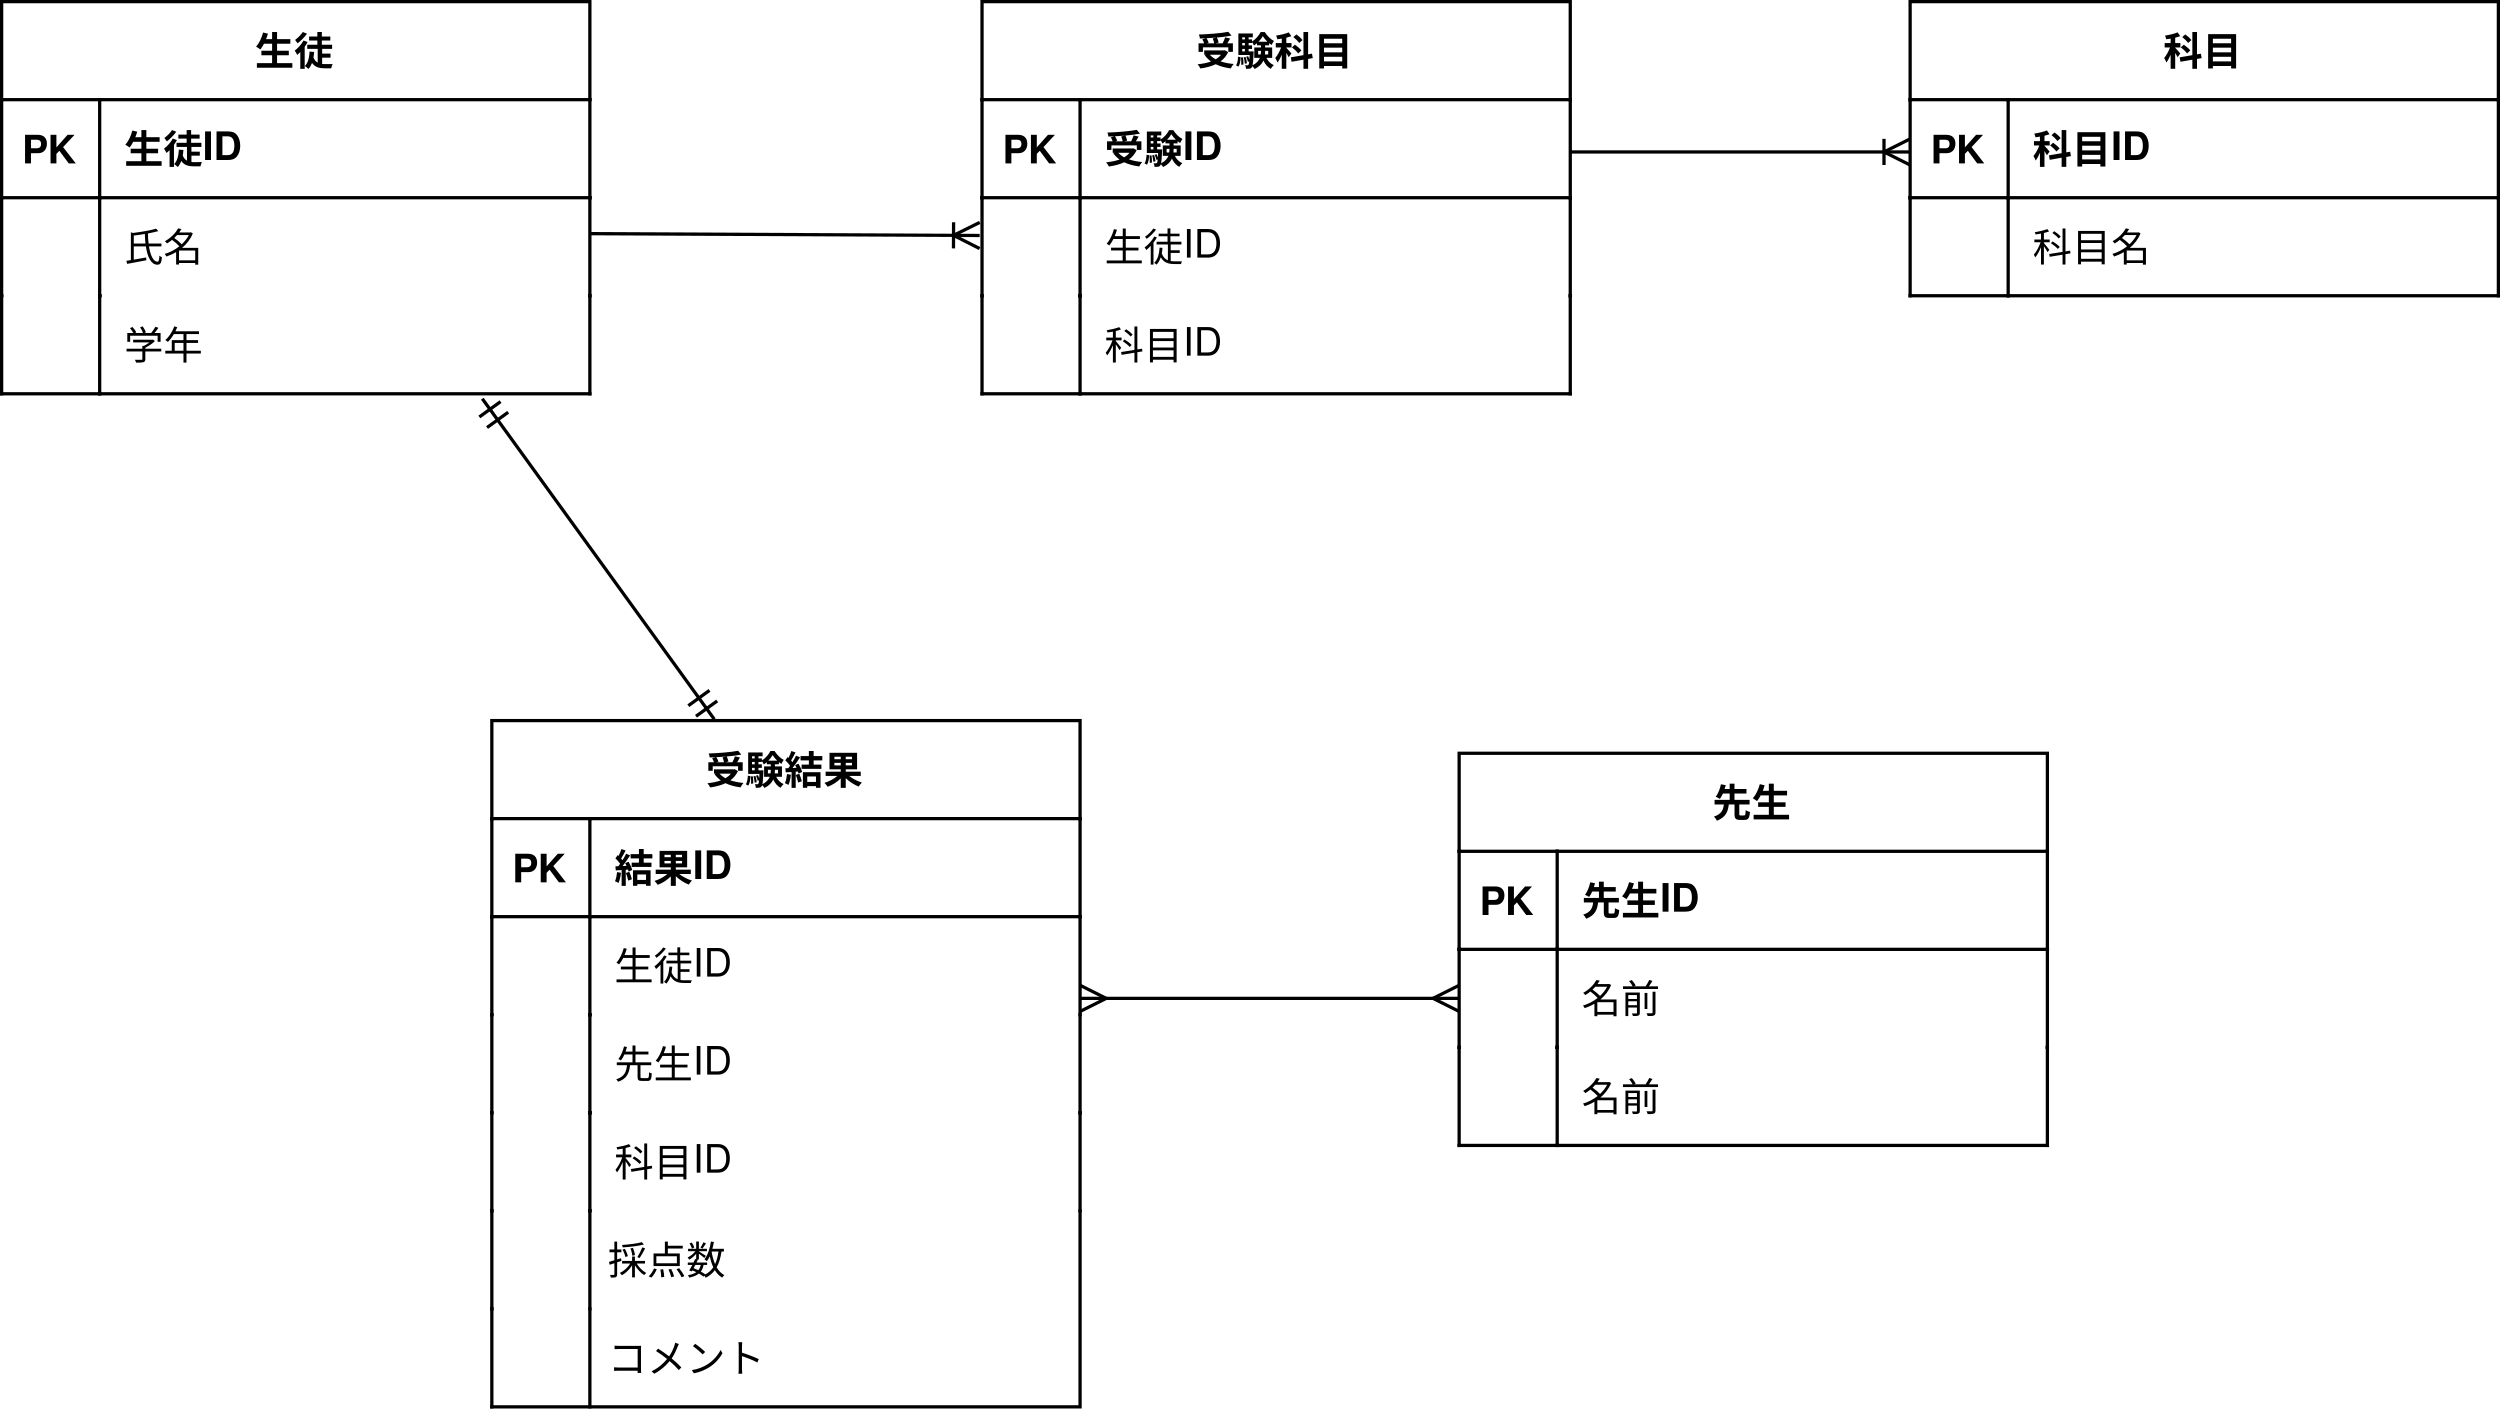
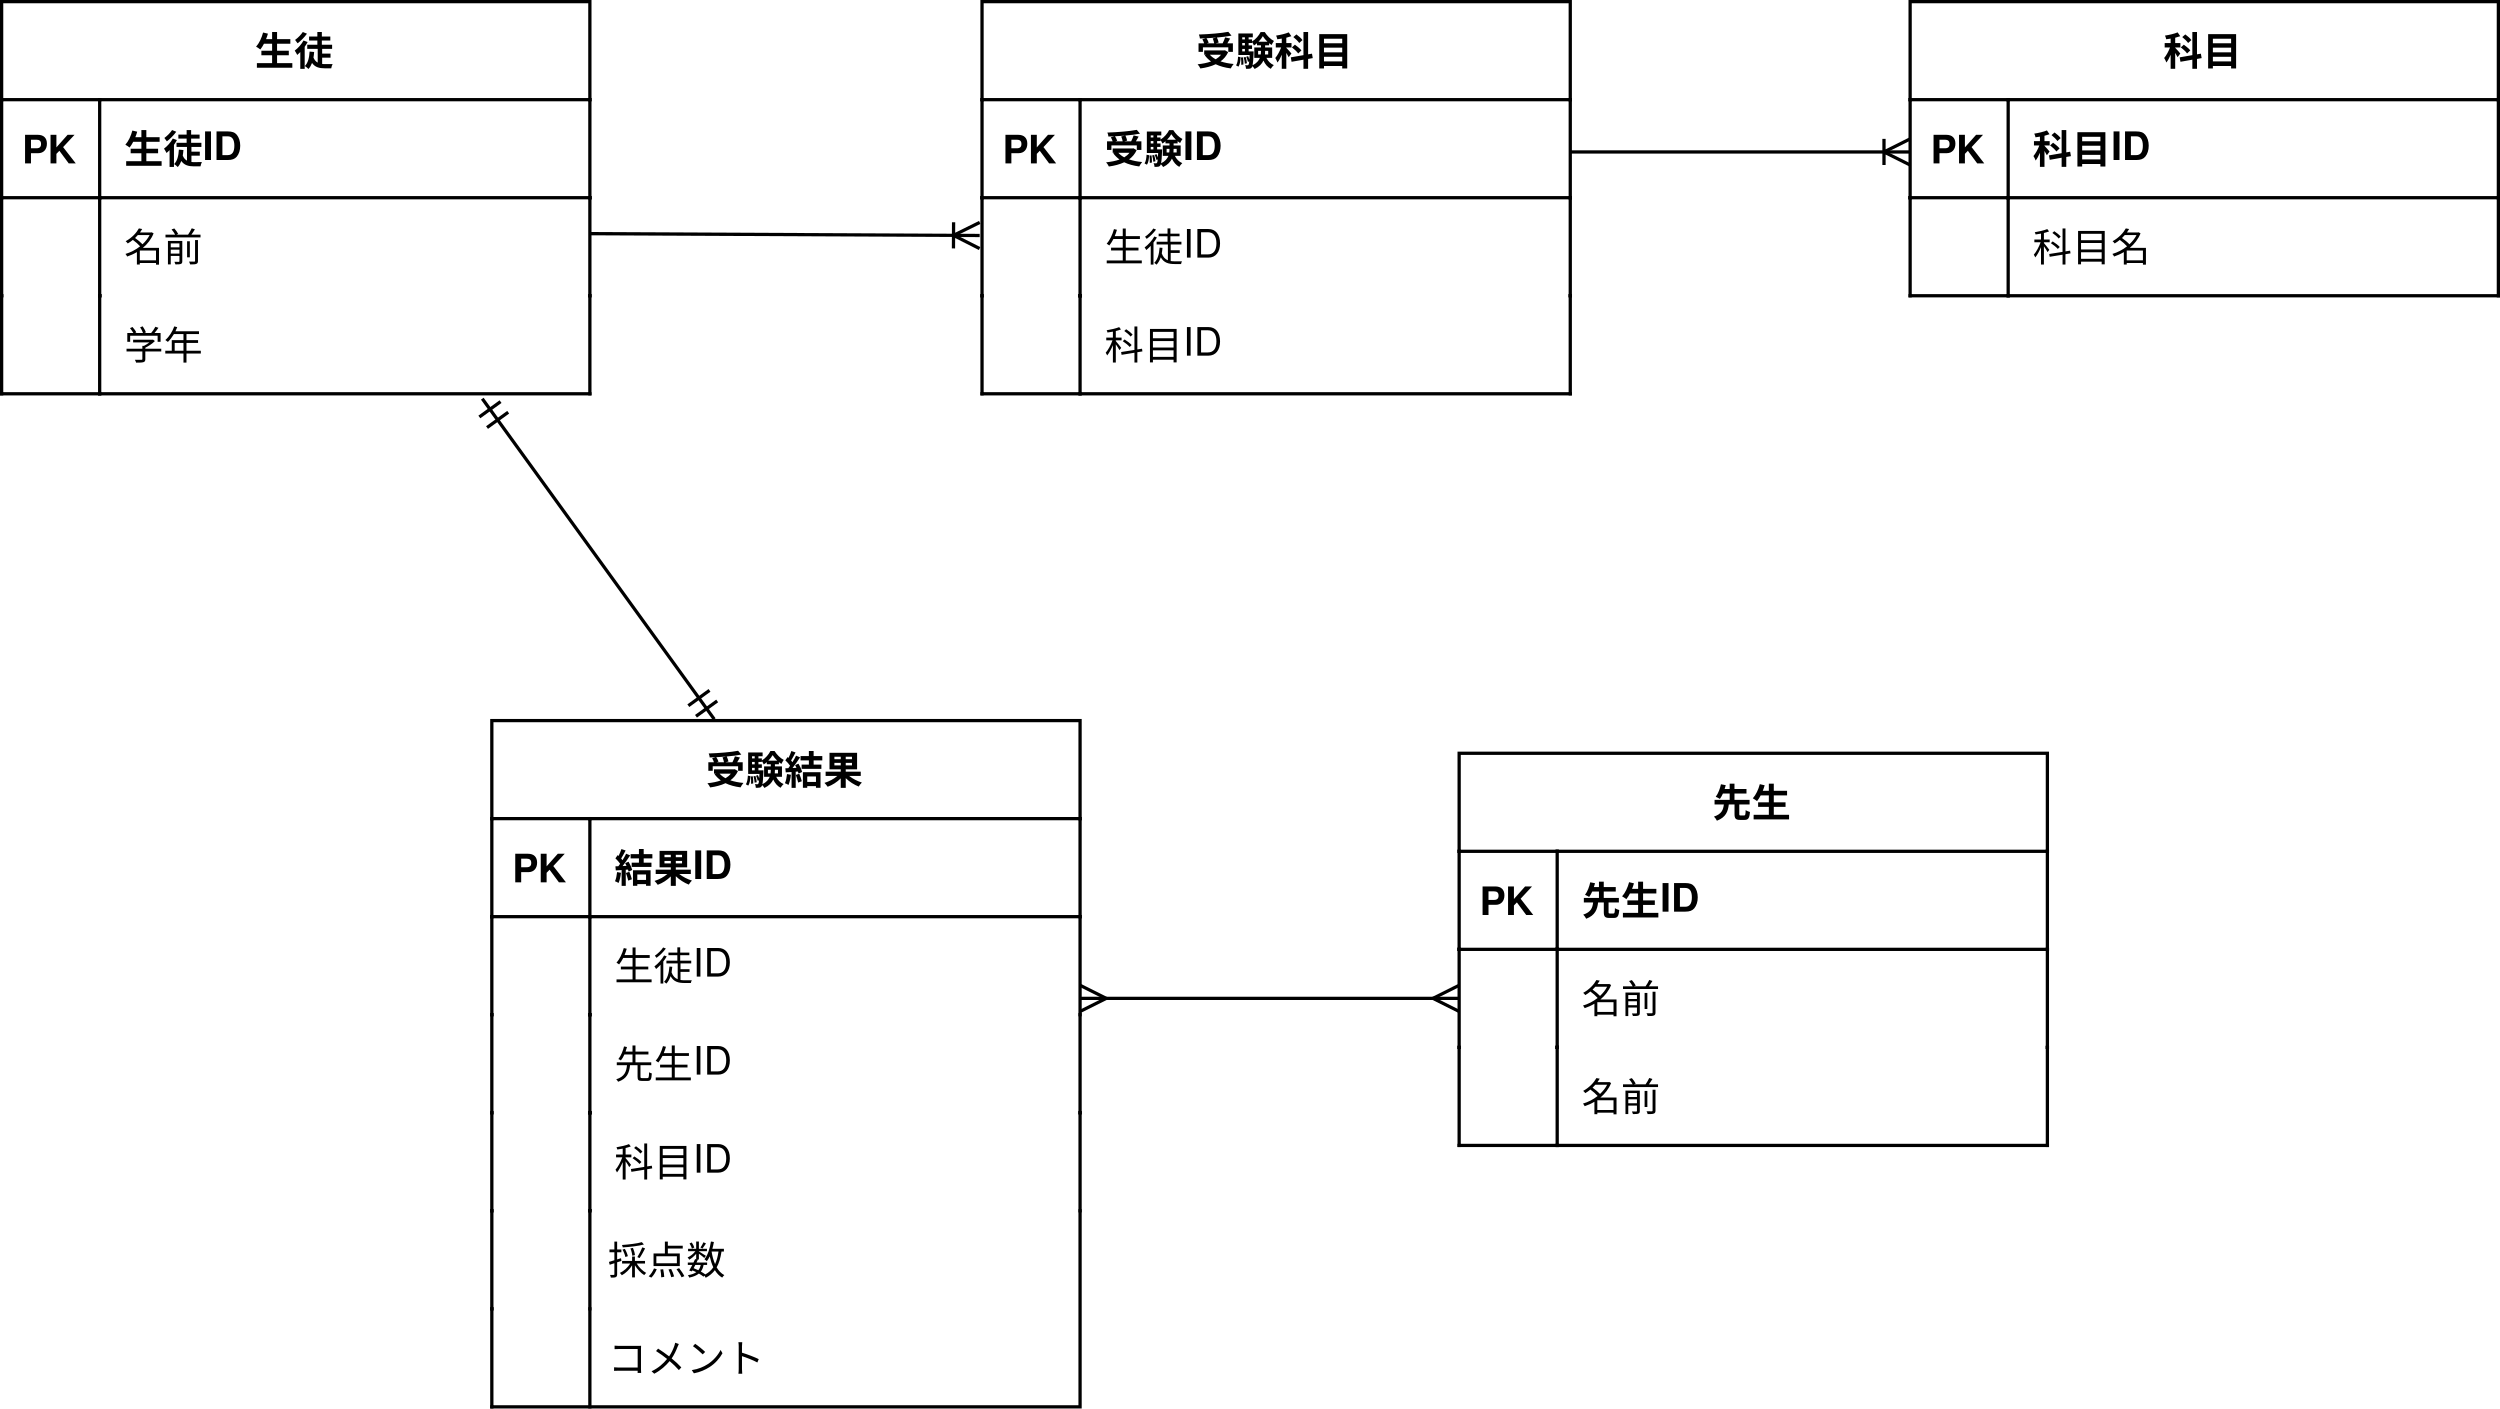
- <svg xmlns="http://www.w3.org/2000/svg" host="65bd71144e" version="1.1" width="765px" height="431px" viewBox="-0.5 -0.5 765 431" content="&lt;mxfile&gt;&lt;diagram id=&quot;rTqVLKV2QJE_o8dWdOVn&quot; name=&quot;ページ1&quot;&gt;7V1tb6M4EP41fLwIMK8fkzS7d7quruqudHcfvcFN0BGIiNsm++vPBvPupCalpBiqqMKDcWCe8eOZsU0UsNwdv8Zwv/0WeShQdNU7KuBO0XUTmOQ/FZyYgJaoYBP7XirSCsF3/xdiQpVJn30PHSoVcRQF2N9XhesoDNEaV2QwjqPXarWnKKh+6x5uUEPwfQ2DpvRv38PbVOrodiH/HfmbbfbNmuWmZ3Ywq8ye5LCFXvRaEoGVApZxFOH0aHdcooDqLtNLet2XM2fzG4tRiEUuYHp/gcEzezZlZSuuobhflJWpLFaKy6oc8Cl7fHLTe3qI4U8qWhwwjDFDCahEQPSOoR+imAi0pBwEcH/wk+qpZOsH3j08Rc84aygrLZ78I/IeU5BoXYLXPWmMFmnjT6Tx7+xm6GkY+JuQHK/JI9NvXMToQO7lHh4wq9FUCtPTC4oxOpZETElfUbRDOD6RKuwsYHidMkNk5dcCfs1hsm0Z+gxoyExukzddoEIOGDB8kEATpIuQPFKLWmyj2P9FgQiY4sowJeVXfxfAkJgq9GqiRZR0zUTdfhAsoyCiWIZRiBpw0kpeHO1/wHiDMBPsIz/EySObC/IhSliqM1Mxyb0uSVkryuRDq8d4GYUHHBOzoW0ggt4roggucLRnjQboKWs/Ziqmxz8jjKPdWax1YaxPVazfwhZ0AK3RgPbhz7PgkqfCPgweCaXBcBOkUCQMBwsoOHhxNZhrra7Oev+KiOaegoSktr7noZCrZSCs5ZJaQUutssYKBbRuDQaEI0KIiYU/h96hAVV+n0LomQLs+cfdjfHM+DGtuzjs4doPN/fplVYNcPMDAK9RaLlbmZ0agFBz3VqANVGzEDWr3VCz1SM12+LQ9tORkedn7YnzsiWsYol42eHwsqUQU3cSXnbJwadn5a7hlZmF3YmF+2Rht0cWzkL+gdOwK6xjiWhY05rYEfqd3ylzK/GPXWVhyMHD4vjKzMMaxx0mOJNR17WVlavMHcUFNESakyhJS2KlhTJfXSbrASSYCC1H/+WpwK5STjfNOWkt3N9Rj6nC+Iu7ajfIQ2lNl3kQiSghzdvCmpdp8OU4xQ0uliM51bERyDxC6y3c6VHTuvphtN5nDkvneOCfPnoSUXtux6Pi9DxUH/aEQw+gS83h03zwrTm8zwwYZ45YEg4f5ZzxmUnjakZEYg6f5o0TNfCisykvJmIPlsYIsW1ezO2AjMEUP3WbFmuROb9BWgw04ydp0mJglCEU4IdQQxt+u0qLtTACmYdjMIVU3YZU7Wm9z7QYkDWkAqMMqYBISDXohV8dYy8zlRu8AZ63BmGR2MPKUtyV4i4v0/0gY61d9FKilOSCcjnCsEw5HgpQuVxjpGpP6CiUywk+c+11wUEgXxYmaJLnvo8TOrr9W+zkfHQbU+YU8CljSmOge36END9K/8Pg+x/VAWY8MWULI5DaEZn2BnUbU7an9T5jSmOI+4WE1D7KLUQGbw+RjEst1PeCLjWHTzuLbs3hfS61yAxMPg4f5f4jk7//yCEfJydzGTj83aDLzOEmJyE4cbgwh2fPRLOTHdK6Jprq64TXW2TYBsXrprjeZeJ1zvTdAOfwewBdZl63OPmVpa7Mk5Sbs1LmiS04Ot1mTJNwJn0BRAuT4BhADVIKgL+GwZyJdwRFNldEUaxdXDUAYCjVOZiOab8xpHzIWrz6hIphXzehcg2pW+9LuLzdmTkGcMA1HQpbRAV8o5A8MqUYZwjhsom8ZQX0uRXxiRPrXNSfv0qR3YlSflthV8OM8It5RNz6yy5ezZ0bxnxuB/3VsK1KfwW8keHD9pTbkyfe7USnLW4AN5jotJtetzQTnbkpj8rxtnmO9/ASKl1NdLYwApkd8czBm2i9oyR5e1rvc6LTlXVPeW7Ho+L07P3eNU5Pl8pScnclXjPbAnKZGdzmLGCaGLxXBu9zmtNusTJpUAye2/GoGNzmJMJGw+AtIJeZwR1OZMaS4SDJgYPkACRZ8eQglzhOG9uYsuJvW1g9K25euc3gGm53WgzlU1ZcCP+8b33qrLgjsFQtSXyk7pmmUwcO7wL22Cj05vSXkUhx9Uhg/RF9g+EpOUFu5J9snKaFf2lhZmbFu2P55F3m1Z3tR8ir/LjSRWXl73ao5KIzYYwCiP0XVGn+Al0/UCspuqmpVbupli16zJo4RM/xGrGrCiQaDTXeSFFvCCeU02jommhNYCWDKMq7FODEaW9IO4cdZ7RbIr9PYwrAqpqCoZrXmYLRaMiYue6HWYPAPuZ39fnf1JmqGlULAKb+hg0kpQcU++RRkum0YfCBXucDW7vOCIDuzrLfoCjampkfxwoCg34LVvD+YsN6nRjYiYIbZkCzy9aR2MtV5oGOPk6btE2LlWmL2kw1WbFojhZOpcLwbE2z7ZnqqMVfdQQhFWZXMpBuOERlbvFnVloGmjszOV/8bqMkxeJnC9PqxW8/gtX/&lt;/diagram&gt;&lt;/mxfile&gt;">
+ <svg xmlns="http://www.w3.org/2000/svg" host="65bd71144e" version="1.1" width="765px" height="431px" viewBox="-0.5 -0.5 765 431" content="&lt;mxfile&gt;&lt;diagram id=&quot;rTqVLKV2QJE_o8dWdOVn&quot; name=&quot;ページ1&quot;&gt;7V1tb6M4EP41fLwIMK8fkzTdO11Xt+qudHcfvcFN0BGIiNsm++vPBvPupCalpBiqqMKDcWCe8eOZsU0UsNwdv8Rwv/0aeShQdNU7KuBO0XUTmOQ/FZyYgJaoYBP7XirSCsF3/xdiQpVJn30PHSoVcRQF2N9XhesoDNEaV2QwjqPXarWnKKh+6x5uUEPwfQ2DpvRv38PbVOrodiH/HfmbbfbNmuWmZ3Ywq8ye5LCFXvRaEoGVApZxFOH0aHdcooDqLtNLet39mbP5jcUoxCIXML2/wOCZPZuyshXXUNx7ZWUqi5XisioHfMoen9z0nh5i+JOKFgcMY8xQAioREL1j6IcoJgItKQcB3B/8pHoq2fqB9wBP0TPOGspKiyf/iLzHFCRal+D1QBqjRdr4E2n8O7sZehoG/iYkx2vyyPQbFzE6kHt5gAfMajSVwvT0gmKMjiURU9IXFO0Qjk+kCjsLGF6nzBBZ+bWAX3OYbFuGPgMaMpPb5E0XqJADBgwfJNAE6SIkj9SiFtso9n9RIAKmuDJMSfnV3wUwJKYKvZpoESVdM1G3HwTLKIgolmEUogactJIXR/sfMN4gzAT7yA9x8sjmgnyIEpbqzFRMcq9LUtaKMvnQ6jFeRuEBx8RsaBuIoPeKKIILHO1ZowF6ytqPmYrp8c8I42h3FmtdGOtTFeu3sAUdQGs0oP3251lwyVNhHwaPhNJguAlSKBKGgwUUHLy4Gsy1VldnvX9FRHNPQUJSW9/zUMjVMhDWckmtoKVWWWOFAlq3BgPCESHExMKfQ+/QgCq/TyH0TAH2/OPuxnhm/JjWXRz2cO2Hm4f0SqsGuPkBgNcotNytzE4NQKi5bi3AmqhZiJrVbqjZ6pGabXFo++nIyPOz9sR52RJWsUS87HB42VRcVXHu6IHj0oNPzspdwyszC7sTC/fJwm6PLJyF/AOnYVdYxxLRsKY1sSP0O79T5lbiH7vKwpCDh8XxlZmHNY47TMfbe8W1lZWrzB3FBTREmpMoSUtipYUyX10m6wEkmAgtR//lqcCuUk43zTlpLdzfUY+pwviLu2o3yENpTZd5EIkoIc3bwpqXafDlOMUNLpYjOdWxEcg8Qust3OlR07r6YbTeZw5L53jgnz56ElF7bsej4vQ8VB/2hEMPoEvN4dN88K05vM8MGGeOWBIOH+Wc8ZlJ42pGRGIOn+aNEzXworMpLyZiD5bGCLFtXsztgIzBFD91mxZrkTm/QVoMNOMnadJiYJQhFOCHUEMbfrtKi7UwApmHYzCFVN2GVO1pvc+0GJA1pAKjDKmASEhVrAD75NTeA/YyU7nBG+B5axAWiT2sLMVdKe7yMt0PMtbaRS8lSkkuKJcjDMuU46EAlcs1Rqr2hI5CuZzgM9deFxwE8mVhgiZ57vs4oaPbv8VOzke3MWVOAZ8ypjQGuudHSPOj9D8Mvv9RHWDGE1O2MAKpHZFpb1C3MWV7Wu8zpjSGuF9ISO2j3EJk8PYQybjUQn0v6FJz+LSz6NYc3udSi8zA5OPwUe4/Mvn7jxzycXIyl4HD3w26zBxuchKCE4cLc3j2TDQ72SGta6Kpvk54vUWGbVC8borrXSZe50zfDXAOvwfQZeZ1i5NfWerKPEm5OStlntiCo9NtxjQJR2I2tY1JcAygBikFwF/DYM7EO4IimyuiKNYurhoAMJTqHEzHtN8YUj5kLV59QsWwr5tQuYbUrfclXN7uzBwDOOCaDoUtogK+UUgemVKMM4Rw2UTesgL63Ir4xIl1LurPX6XI7kQpv62wq2FG+MU8Im79ZRev5s4NYz63g/5q2FalvwLeyPBhe8rtyRPvdqLTFjeAG0x02k2vW5qJztyUR+V42zzHe3gJla4mOlsYgcyOeObgTbTeUZK8Pa33OdHpyrqnPLfjUXF69n5v6V6W2DHkMjO4zVnANDF4rwze5zSn3WJl0qAYPLfjUTG4zUmEjYbBW0AuM4M7nMiMJcNBkgMHyQFIsuLJQS5xnDa2MWXF37awelbcvHKbwTXc7rQYyqesuBD+ed/61FlxR2CpWpL4SN0zTacOHN4F7LFR6M3pLyOR4uqRwPoj+grDU3KC3Mg/2ThNC//SwszMinfH8sm7zKs724+QV/lxpYvKyt/tUMlFZ8IYBRD7L6jS/AW6/katpOimplbtplq26DFr4hA9x2vEriqQaDTUeCNFvSGcUE6joWuiNYGVDKIo71KAE6e9Ie0cdpzRbon8Po0pAKtqCoZqXmcKRqMhY+a6H2YNAvuY39Xnf1NnqmpULQCY+hs2kJS+odgnj5JMpw2DD/Q6H9jadUYAdHeW/QZF0dbM/DhWEBj0W7CC9xcb1uvEwE4U3DADml22jsRerjIPdPRx2qRtWqxMW9RmqsmKRXO0cCoVhmdrmm3PVEct/qojCKkwu5KBdMMhKnOLP7PSMtDcmcn54ncbJSkWP1uYVi9++xGs/gc=&lt;/diagram&gt;&lt;/mxfile&gt;">
  <defs>
    <clipPath id="mx-clip-0-30-30-30-0">
      <rect x="0" y="30" width="30" height="30" />
    </clipPath>
    <clipPath id="mx-clip-36-30-144-30-0">
      <rect x="36" y="30" width="144" height="30" />
    </clipPath>
    <clipPath id="mx-clip-36-60-144-30-0">
      <rect x="36" y="60" width="144" height="30" />
    </clipPath>
    <clipPath id="mx-clip-36-90-144-30-0">
      <rect x="36" y="90" width="144" height="30" />
    </clipPath>
    <clipPath id="mx-clip-300-30-30-30-0">
      <rect x="300" y="30" width="30" height="30" />
    </clipPath>
    <clipPath id="mx-clip-336-30-144-30-0">
      <rect x="336" y="30" width="144" height="30" />
    </clipPath>
    <clipPath id="mx-clip-336-60-144-30-0">
      <rect x="336" y="60" width="144" height="30" />
    </clipPath>
    <clipPath id="mx-clip-336-90-144-30-0">
      <rect x="336" y="90" width="144" height="30" />
    </clipPath>
    <clipPath id="mx-clip-584-30-30-30-0">
      <rect x="584" y="30" width="30" height="30" />
    </clipPath>
    <clipPath id="mx-clip-620-30-144-30-0">
      <rect x="620" y="30" width="144" height="30" />
    </clipPath>
    <clipPath id="mx-clip-620-60-144-30-0">
      <rect x="620" y="60" width="144" height="30" />
    </clipPath>
    <clipPath id="mx-clip-150-250-30-30-0">
      <rect x="150" y="250" width="30" height="30" />
    </clipPath>
    <clipPath id="mx-clip-186-250-144-30-0">
      <rect x="186" y="250" width="144" height="30" />
    </clipPath>
    <clipPath id="mx-clip-186-280-144-30-0">
      <rect x="186" y="280" width="144" height="30" />
    </clipPath>
    <clipPath id="mx-clip-186-310-144-30-0">
      <rect x="186" y="310" width="144" height="30" />
    </clipPath>
    <clipPath id="mx-clip-186-340-144-30-0">
      <rect x="186" y="340" width="144" height="30" />
    </clipPath>
    <clipPath id="mx-clip-446-260-30-30-0">
      <rect x="446" y="260" width="30" height="30" />
    </clipPath>
    <clipPath id="mx-clip-482-260-144-30-0">
      <rect x="482" y="260" width="144" height="30" />
    </clipPath>
    <clipPath id="mx-clip-482-290-144-30-0">
      <rect x="482" y="290" width="144" height="30" />
    </clipPath>
    <clipPath id="mx-clip-482-320-144-30-0">
      <rect x="482" y="320" width="144" height="30" />
    </clipPath>
  </defs>
  <g>
    <path d="M 0 30 L 0 0 L 180 0 L 180 30" fill="rgb(255, 255, 255)" stroke="rgb(0, 0, 0)" stroke-miterlimit="10" pointer-events="all" />
    <path d="M 0 30 L 0 120 L 180 120 L 180 30" fill="none" stroke="rgb(0, 0, 0)" stroke-miterlimit="10" pointer-events="none" />
    <path d="M 0 30 L 180 30" fill="none" stroke="rgb(0, 0, 0)" stroke-miterlimit="10" pointer-events="none" />
    <path d="M 30 30 L 30 60 L 30 90 L 30 120" fill="none" stroke="rgb(0, 0, 0)" stroke-miterlimit="10" pointer-events="none" />
    <g fill="rgb(0, 0, 0)" font-family="Helvetica" font-weight="bold" pointer-events="none" text-anchor="middle" font-size="12px">
      <text x="89.5" y="19.5">
                生徒
            </text>
    </g>
    <path d="M 0 30 M 180 30 M 180 60 L 0 60" fill="none" stroke="rgb(0, 0, 0)" stroke-linecap="square" stroke-miterlimit="10" pointer-events="none" />
    <path d="M 0 30 M 30 30 M 30 60 M 0 60" fill="none" stroke="rgb(0, 0, 0)" stroke-linecap="square" stroke-miterlimit="10" pointer-events="none" />
    <g fill="rgb(0, 0, 0)" font-family="Helvetica" font-weight="bold" pointer-events="none" clip-path="url(#mx-clip-0-30-30-30-0)" text-anchor="middle" font-size="12px">
      <text x="14.5" y="49.5">
                PK
            </text>
    </g>
    <path d="M 30 30 M 180 30 M 180 60 M 30 60" fill="none" stroke="rgb(0, 0, 0)" stroke-linecap="square" stroke-miterlimit="10" pointer-events="none" />
    <g fill="rgb(0, 0, 0)" font-family="Helvetica" font-weight="bold" text-decoration="underline" pointer-events="none" clip-path="url(#mx-clip-36-30-144-30-0)" font-size="12px">
      <text x="37.5" y="49.5">
                生徒ID
            </text>
    </g>
    <path d="M 0 60 M 30 60 M 30 90 M 0 90" fill="none" stroke="rgb(0, 0, 0)" stroke-linecap="square" stroke-miterlimit="10" pointer-events="none" />
    <path d="M 30 60 M 180 60 M 180 90 M 30 90" fill="none" stroke="rgb(0, 0, 0)" stroke-linecap="square" stroke-miterlimit="10" pointer-events="none" />
    <g fill="rgb(0, 0, 0)" font-family="Helvetica" pointer-events="none" clip-path="url(#mx-clip-36-60-144-30-0)" font-size="12px">
      <text x="37.5" y="79.5">
-                 氏名
+                 名前
            </text>
    </g>
    <path d="M 0 90 M 30 90 M 30 120 M 0 120" fill="none" stroke="rgb(0, 0, 0)" stroke-linecap="square" stroke-miterlimit="10" pointer-events="none" />
    <path d="M 30 90 M 180 90 M 180 120 M 30 120" fill="none" stroke="rgb(0, 0, 0)" stroke-linecap="square" stroke-miterlimit="10" pointer-events="none" />
    <g fill="rgb(0, 0, 0)" font-family="Helvetica" pointer-events="none" clip-path="url(#mx-clip-36-90-144-30-0)" font-size="12px">
      <text x="37.5" y="109.5">
                学年
            </text>
    </g>
    <path d="M 300 30 L 300 0 L 480 0 L 480 30" fill="rgb(255, 255, 255)" stroke="rgb(0, 0, 0)" stroke-miterlimit="10" pointer-events="none" />
    <path d="M 300 30 L 300 120 L 480 120 L 480 30" fill="none" stroke="rgb(0, 0, 0)" stroke-miterlimit="10" pointer-events="none" />
    <path d="M 300 30 L 480 30" fill="none" stroke="rgb(0, 0, 0)" stroke-miterlimit="10" pointer-events="none" />
    <path d="M 330 30 L 330 60 L 330 90 L 330 120" fill="none" stroke="rgb(0, 0, 0)" stroke-miterlimit="10" pointer-events="none" />
    <g fill="rgb(0, 0, 0)" font-family="Helvetica" font-weight="bold" pointer-events="none" text-anchor="middle" font-size="12px">
      <text x="389.5" y="19.5">
                受験科目
            </text>
    </g>
    <path d="M 300 30 M 480 30 M 480 60 L 300 60" fill="none" stroke="rgb(0, 0, 0)" stroke-linecap="square" stroke-miterlimit="10" pointer-events="none" />
    <path d="M 300 30 M 330 30 M 330 60 M 300 60" fill="none" stroke="rgb(0, 0, 0)" stroke-linecap="square" stroke-miterlimit="10" pointer-events="none" />
    <g fill="rgb(0, 0, 0)" font-family="Helvetica" font-weight="bold" pointer-events="none" clip-path="url(#mx-clip-300-30-30-30-0)" text-anchor="middle" font-size="12px">
      <text x="314.5" y="49.5">
                PK
            </text>
    </g>
    <path d="M 330 30 M 480 30 M 480 60 M 330 60" fill="none" stroke="rgb(0, 0, 0)" stroke-linecap="square" stroke-miterlimit="10" pointer-events="none" />
    <g fill="rgb(0, 0, 0)" font-family="Helvetica" font-weight="bold" text-decoration="underline" pointer-events="none" clip-path="url(#mx-clip-336-30-144-30-0)" font-size="12px">
      <text x="337.5" y="49.5">
                受験ID
            </text>
    </g>
    <path d="M 300 60 M 330 60 M 330 90 M 300 90" fill="none" stroke="rgb(0, 0, 0)" stroke-linecap="square" stroke-miterlimit="10" pointer-events="none" />
    <path d="M 330 60 M 480 60 M 480 90 M 330 90" fill="none" stroke="rgb(0, 0, 0)" stroke-linecap="square" stroke-miterlimit="10" pointer-events="none" />
    <g fill="rgb(0, 0, 0)" font-family="Helvetica" pointer-events="none" clip-path="url(#mx-clip-336-60-144-30-0)" font-size="12px">
      <text x="337.5" y="79.5">
                生徒ID
            </text>
    </g>
    <path d="M 300 90 M 330 90 M 330 120 M 300 120" fill="none" stroke="rgb(0, 0, 0)" stroke-linecap="square" stroke-miterlimit="10" pointer-events="none" />
    <path d="M 330 90 M 480 90 M 480 120 M 330 120" fill="none" stroke="rgb(0, 0, 0)" stroke-linecap="square" stroke-miterlimit="10" pointer-events="none" />
    <g fill="rgb(0, 0, 0)" font-family="Helvetica" pointer-events="none" clip-path="url(#mx-clip-336-90-144-30-0)" font-size="12px">
      <text x="337.5" y="109.5">
                科目ID
            </text>
    </g>
    <path d="M 584 30 L 584 0 L 764 0 L 764 30" fill="rgb(255, 255, 255)" stroke="rgb(0, 0, 0)" stroke-miterlimit="10" pointer-events="none" />
    <path d="M 584 30 L 584 90 L 764 90 L 764 30" fill="none" stroke="rgb(0, 0, 0)" stroke-miterlimit="10" pointer-events="none" />
    <path d="M 584 30 L 764 30" fill="none" stroke="rgb(0, 0, 0)" stroke-miterlimit="10" pointer-events="none" />
    <path d="M 614 30 L 614 60 L 614 90" fill="none" stroke="rgb(0, 0, 0)" stroke-miterlimit="10" pointer-events="none" />
    <g fill="rgb(0, 0, 0)" font-family="Helvetica" font-weight="bold" pointer-events="none" text-anchor="middle" font-size="12px">
      <text x="673.5" y="19.5">
                科目
            </text>
    </g>
    <path d="M 584 30 M 764 30 M 764 60 L 584 60" fill="none" stroke="rgb(0, 0, 0)" stroke-linecap="square" stroke-miterlimit="10" pointer-events="none" />
    <path d="M 584 30 M 614 30 M 614 60 M 584 60" fill="none" stroke="rgb(0, 0, 0)" stroke-linecap="square" stroke-miterlimit="10" pointer-events="none" />
    <g fill="rgb(0, 0, 0)" font-family="Helvetica" font-weight="bold" pointer-events="none" clip-path="url(#mx-clip-584-30-30-30-0)" text-anchor="middle" font-size="12px">
      <text x="598.5" y="49.5">
                PK
            </text>
    </g>
    <path d="M 614 30 M 764 30 M 764 60 M 614 60" fill="none" stroke="rgb(0, 0, 0)" stroke-linecap="square" stroke-miterlimit="10" pointer-events="none" />
    <g fill="rgb(0, 0, 0)" font-family="Helvetica" font-weight="bold" text-decoration="underline" pointer-events="none" clip-path="url(#mx-clip-620-30-144-30-0)" font-size="12px">
      <text x="621.5" y="49.5">
                科目ID
            </text>
    </g>
    <path d="M 584 60 M 614 60 M 614 90 M 584 90" fill="none" stroke="rgb(0, 0, 0)" stroke-linecap="square" stroke-miterlimit="10" pointer-events="none" />
    <path d="M 614 60 M 764 60 M 764 90 M 614 90" fill="none" stroke="rgb(0, 0, 0)" stroke-linecap="square" stroke-miterlimit="10" pointer-events="none" />
    <g fill="rgb(0, 0, 0)" font-family="Helvetica" pointer-events="none" clip-path="url(#mx-clip-620-60-144-30-0)" font-size="12px">
      <text x="621.5" y="79.5">
                科目名
            </text>
    </g>
    <path d="M 150 250 L 150 220 L 330 220 L 330 250" fill="rgb(255, 255, 255)" stroke="rgb(0, 0, 0)" stroke-miterlimit="10" pointer-events="none" />
    <path d="M 150 250 L 150 430 L 330 430 L 330 250" fill="none" stroke="rgb(0, 0, 0)" stroke-miterlimit="10" pointer-events="none" />
    <path d="M 150 250 L 330 250" fill="none" stroke="rgb(0, 0, 0)" stroke-miterlimit="10" pointer-events="none" />
    <path d="M 180 250 L 180 280 L 180 310 L 180 340 L 180 370" fill="none" stroke="rgb(0, 0, 0)" stroke-miterlimit="10" pointer-events="none" />
    <g fill="rgb(0, 0, 0)" font-family="Helvetica" font-weight="bold" pointer-events="none" text-anchor="middle" font-size="12px">
      <text x="239.5" y="239.5">
                受験結果
            </text>
    </g>
    <path d="M 150 250 M 330 250 M 330 280 L 150 280" fill="none" stroke="rgb(0, 0, 0)" stroke-linecap="square" stroke-miterlimit="10" pointer-events="none" />
    <path d="M 150 250 M 180 250 M 180 280 M 150 280" fill="none" stroke="rgb(0, 0, 0)" stroke-linecap="square" stroke-miterlimit="10" pointer-events="none" />
    <g fill="rgb(0, 0, 0)" font-family="Helvetica" font-weight="bold" pointer-events="none" clip-path="url(#mx-clip-150-250-30-30-0)" text-anchor="middle" font-size="12px">
      <text x="164.5" y="269.5">
                PK
            </text>
    </g>
    <path d="M 180 250 M 330 250 M 330 280 M 180 280" fill="none" stroke="rgb(0, 0, 0)" stroke-linecap="square" stroke-miterlimit="10" pointer-events="none" />
    <g fill="rgb(0, 0, 0)" font-family="Helvetica" font-weight="bold" text-decoration="underline" pointer-events="none" clip-path="url(#mx-clip-186-250-144-30-0)" font-size="12px">
      <text x="187.5" y="269.5">
                結果ID
            </text>
    </g>
    <path d="M 150 280 M 180 280 M 180 310 M 150 310" fill="none" stroke="rgb(0, 0, 0)" stroke-linecap="square" stroke-miterlimit="10" pointer-events="none" />
    <path d="M 180 280 M 330 280 M 330 310 M 180 310" fill="none" stroke="rgb(0, 0, 0)" stroke-width="0.1" stroke-linecap="square" stroke-miterlimit="10" pointer-events="none" />
    <g fill="rgb(0, 0, 0)" font-family="Helvetica" pointer-events="none" clip-path="url(#mx-clip-186-280-144-30-0)" font-size="12px">
      <text x="187.5" y="299.5">
                生徒ID
            </text>
    </g>
    <path d="M 150 310 M 180 310 M 180 340 M 150 340" fill="none" stroke="rgb(0, 0, 0)" stroke-linecap="square" stroke-miterlimit="10" pointer-events="none" />
    <path d="M 180 310 M 330 310 M 330 340 M 180 340" fill="none" stroke="rgb(0, 0, 0)" stroke-linecap="square" stroke-miterlimit="10" pointer-events="none" />
    <g fill="rgb(0, 0, 0)" font-family="Helvetica" pointer-events="none" clip-path="url(#mx-clip-186-310-144-30-0)" font-size="12px">
      <text x="187.5" y="329.5">
                先生ID
            </text>
    </g>
    <path d="M 150 340 M 180 340 M 180 370 M 150 370" fill="none" stroke="rgb(0, 0, 0)" stroke-linecap="square" stroke-miterlimit="10" pointer-events="none" />
    <path d="M 180 340 M 330 340 M 330 370 M 180 370" fill="none" stroke="rgb(0, 0, 0)" stroke-linecap="square" stroke-miterlimit="10" pointer-events="none" />
    <g fill="rgb(0, 0, 0)" font-family="Helvetica" pointer-events="none" clip-path="url(#mx-clip-186-340-144-30-0)" font-size="12px">
      <text x="187.5" y="359.5">
                科目ID
            </text>
    </g>
    <g fill="rgb(0, 0, 0)" font-family="Helvetica" pointer-events="none" font-size="12px">
      <text x="185.5" y="389.5">
                採点数
            </text>
    </g>
    <path d="M 150 370 M 180 370 L 180 400 M 150 400" fill="none" stroke="rgb(0, 0, 0)" stroke-linecap="square" stroke-miterlimit="10" pointer-events="none" />
    <path d="M 446 260 L 446 230 L 626 230 L 626 260" fill="rgb(255, 255, 255)" stroke="rgb(0, 0, 0)" stroke-miterlimit="10" pointer-events="none" />
    <path d="M 446 260 L 446 350 L 626 350 L 626 260" fill="none" stroke="rgb(0, 0, 0)" stroke-miterlimit="10" pointer-events="none" />
    <path d="M 446 260 L 626 260" fill="none" stroke="rgb(0, 0, 0)" stroke-miterlimit="10" pointer-events="none" />
    <path d="M 476 260 L 476 290 L 476 320 L 476 350" fill="none" stroke="rgb(0, 0, 0)" stroke-miterlimit="10" pointer-events="none" />
    <g fill="rgb(0, 0, 0)" font-family="Helvetica" font-weight="bold" pointer-events="none" text-anchor="middle" font-size="12px">
      <text x="535.5" y="249.5">
                先生
            </text>
    </g>
    <path d="M 446 260 M 626 260 M 626 290 L 446 290" fill="none" stroke="rgb(0, 0, 0)" stroke-linecap="square" stroke-miterlimit="10" pointer-events="none" />
    <path d="M 446 260 M 476 260 M 476 290 M 446 290" fill="none" stroke="rgb(0, 0, 0)" stroke-linecap="square" stroke-miterlimit="10" pointer-events="none" />
    <g fill="rgb(0, 0, 0)" font-family="Helvetica" font-weight="bold" pointer-events="none" clip-path="url(#mx-clip-446-260-30-30-0)" text-anchor="middle" font-size="12px">
      <text x="460.5" y="279.5">
                PK
            </text>
    </g>
    <path d="M 476 260 M 626 260 M 626 290 M 476 290" fill="none" stroke="rgb(0, 0, 0)" stroke-linecap="square" stroke-miterlimit="10" pointer-events="none" />
    <g fill="rgb(0, 0, 0)" font-family="Helvetica" font-weight="bold" text-decoration="underline" pointer-events="none" clip-path="url(#mx-clip-482-260-144-30-0)" font-size="12px">
      <text x="483.5" y="279.5">
                先生ID
            </text>
    </g>
    <path d="M 446 290 M 476 290 M 476 320 M 446 320" fill="none" stroke="rgb(0, 0, 0)" stroke-linecap="square" stroke-miterlimit="10" pointer-events="none" />
    <path d="M 476 290 M 626 290 M 626 320 M 476 320" fill="none" stroke="rgb(0, 0, 0)" stroke-linecap="square" stroke-miterlimit="10" pointer-events="none" />
    <g fill="rgb(0, 0, 0)" font-family="Helvetica" pointer-events="none" clip-path="url(#mx-clip-482-290-144-30-0)" font-size="12px">
      <text x="483.5" y="309.5">
                名前
            </text>
    </g>
    <path d="M 446 320 M 476 320 M 476 350 M 446 350" fill="none" stroke="rgb(0, 0, 0)" stroke-linecap="square" stroke-miterlimit="10" pointer-events="none" />
    <path d="M 476 320 M 626 320 M 626 350 M 476 350" fill="none" stroke="rgb(0, 0, 0)" stroke-linecap="square" stroke-miterlimit="10" pointer-events="none" />
    <g fill="rgb(0, 0, 0)" font-family="Helvetica" pointer-events="none" clip-path="url(#mx-clip-482-320-144-30-0)" font-size="12px">
      <text x="483.5" y="339.5">
                名前
            </text>
    </g>
    <g fill="rgb(0, 0, 0)" font-family="Helvetica" pointer-events="none" font-size="12px">
      <text x="185.5" y="419.5">
                コメント
            </text>
    </g>
    <path d="M 150 400 M 180 400 L 180 430 M 150 430" fill="none" stroke="rgb(0, 0, 0)" stroke-linecap="square" stroke-miterlimit="10" pointer-events="none" />
    <path d="M 480 46 L 584 46" fill="none" stroke="rgb(0, 0, 0)" stroke-miterlimit="10" pointer-events="none" />
    <path d="M 576 50 L 576 42 M 584 42 L 576 46 L 584 50" fill="none" stroke="rgb(0, 0, 0)" stroke-miterlimit="10" pointer-events="none" />
    <path d="M 330 305 L 446 305" fill="none" stroke="rgb(0, 0, 0)" stroke-miterlimit="10" pointer-events="none" />
    <path d="M 330 309 L 338 305 L 330 301" fill="none" stroke="rgb(0, 0, 0)" stroke-miterlimit="10" pointer-events="none" />
    <path d="M 446 301 L 438 305 L 446 309" fill="none" stroke="rgb(0, 0, 0)" stroke-miterlimit="10" pointer-events="none" />
    <path d="M 180 71 L 299.28 71.56" fill="none" stroke="rgb(0, 0, 0)" stroke-miterlimit="10" pointer-events="none" />
    <path d="M 291.26 75.52 L 291.3 67.52 M 299.3 67.56 L 291.28 71.52 L 299.26 75.56" fill="none" stroke="rgb(0, 0, 0)" stroke-miterlimit="10" pointer-events="none" />
    <path d="M 147.08 121.5 L 218.06 219.58" fill="none" stroke="rgb(0, 0, 0)" stroke-miterlimit="10" pointer-events="none" />
    <path d="M 152.67 122.4 L 146.18 127.09 M 155.01 125.64 L 148.53 130.33" fill="none" stroke="rgb(0, 0, 0)" stroke-miterlimit="10" pointer-events="none" />
    <path d="M 212.47 218.68 L 218.96 213.99 M 210.13 215.44 L 216.61 210.75" fill="none" stroke="rgb(0, 0, 0)" stroke-miterlimit="10" pointer-events="none" />
  </g>
</svg>
